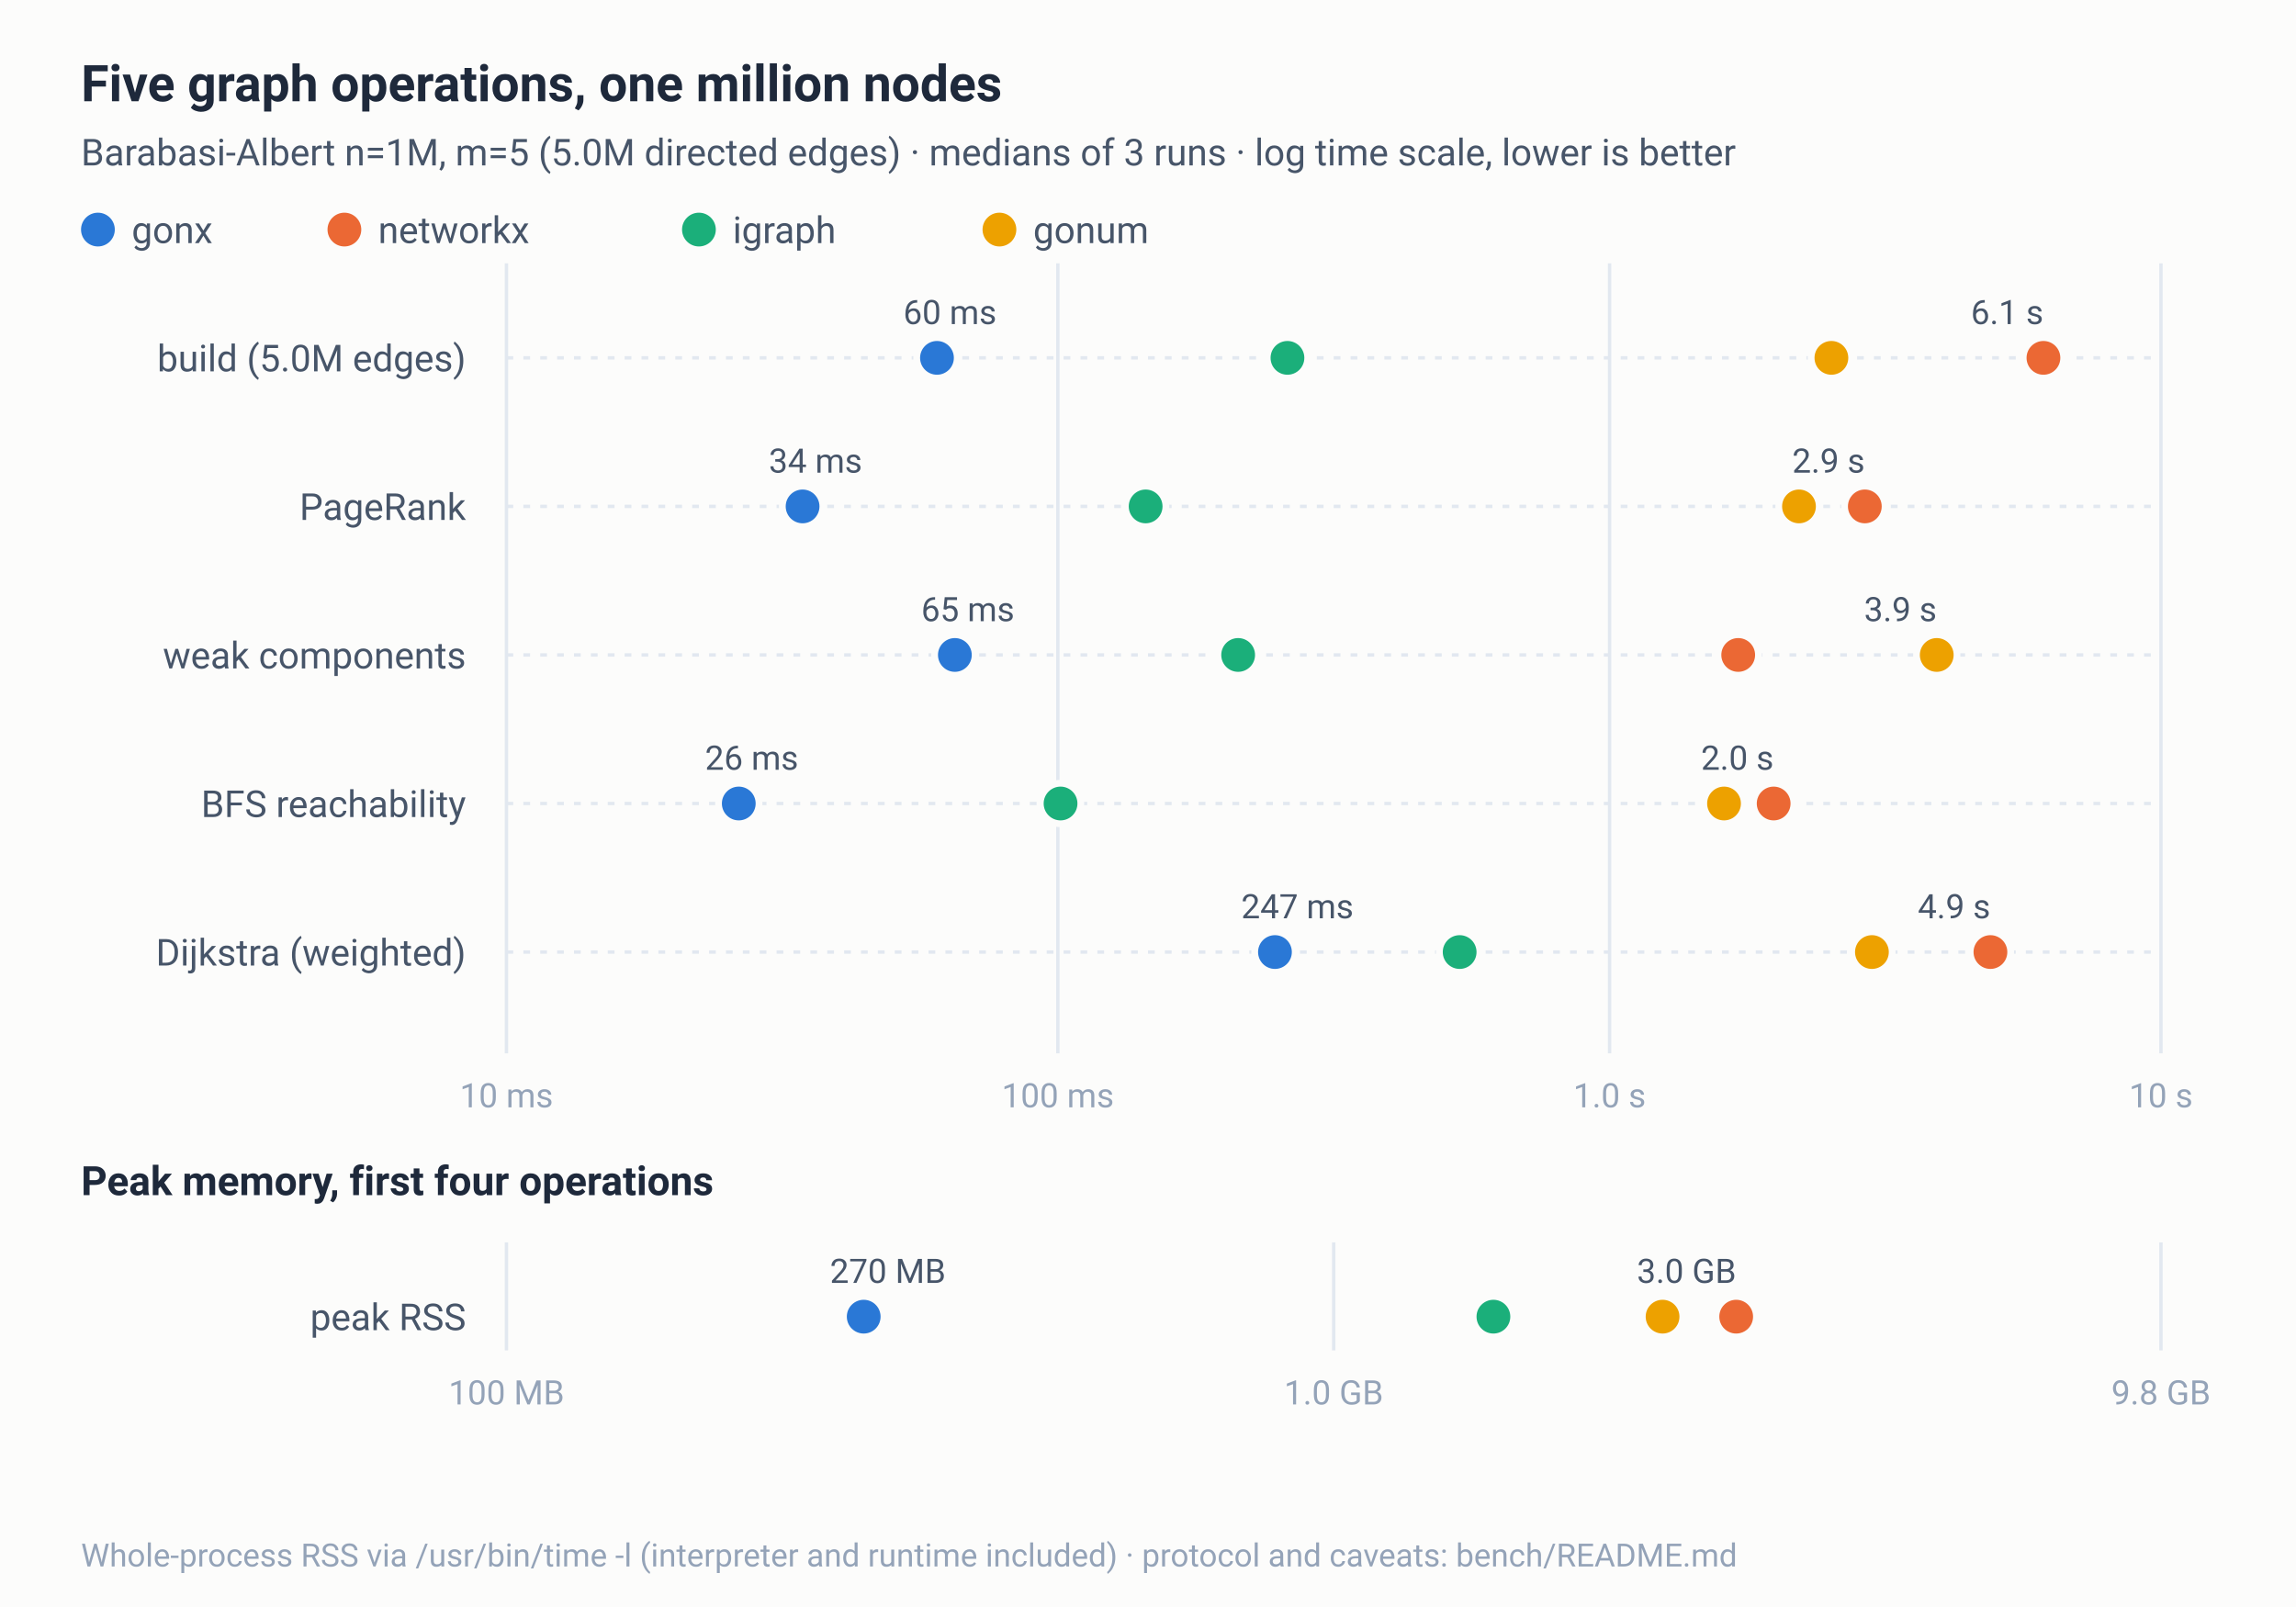
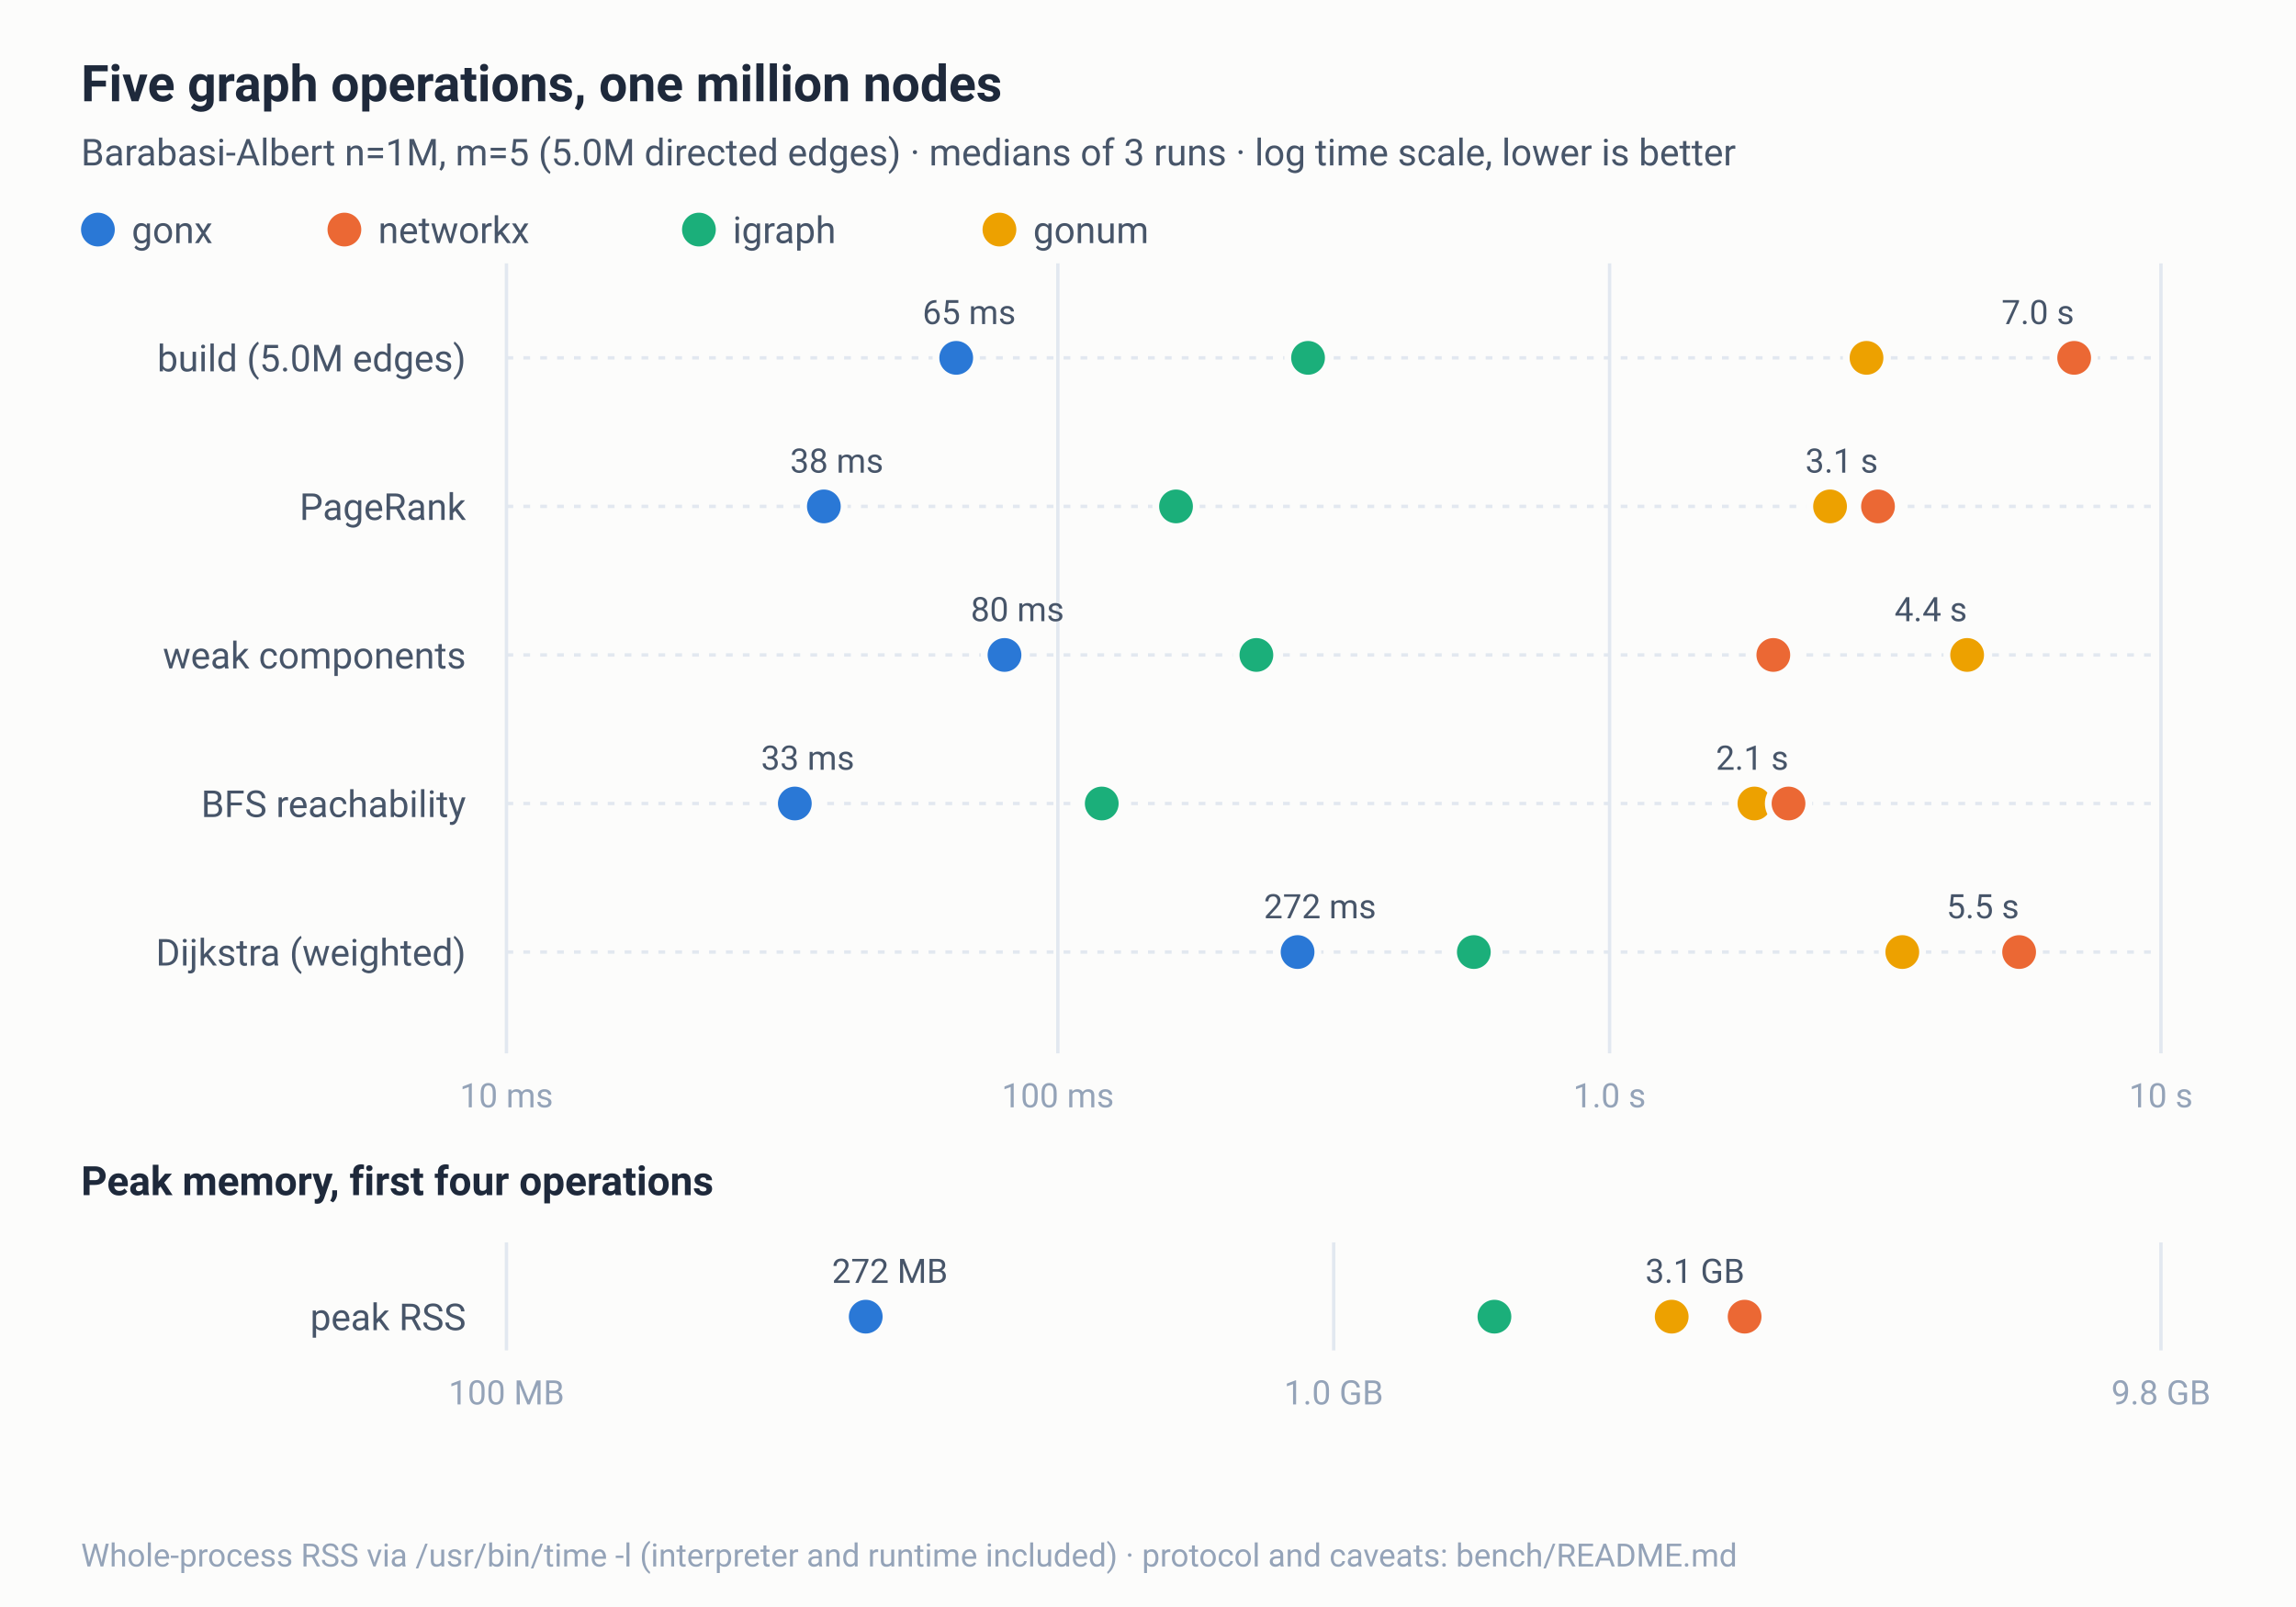
<svg xmlns="http://www.w3.org/2000/svg" width="680" height="476" viewBox="0 0 680 476" font-family="-apple-system, 'Segoe UI', Roboto, sans-serif">
  <rect width="680" height="476" fill="#fcfcfb" />
  <text x="24" y="30" font-size="15" font-weight="600" fill="#1e293b">Five graph operations, one million nodes</text>
  <text x="24" y="49" font-size="11" fill="#475569">Barabasi-Albert n=1M, m=5 (5.0M directed edges) · medians of 3 runs · log time scale, lower is better</text>
  <circle cx="29" cy="68" r="5" fill="#2a78d6" />
  <text x="39" y="72" font-size="11" fill="#475569">gonx</text>
  <circle cx="102" cy="68" r="5" fill="#eb6834" />
  <text x="112" y="72" font-size="11" fill="#475569">networkx</text>
  <circle cx="207" cy="68" r="5" fill="#1baf7a" />
  <text x="217" y="72" font-size="11" fill="#475569">igraph</text>
  <circle cx="296" cy="68" r="5" fill="#eda100" />
  <text x="306" y="72" font-size="11" fill="#475569">gonum</text>
  <line x1="150.0" y1="78" x2="150.0" y2="312" stroke="#e2e8f0" />
  <text x="150.0" y="328" font-size="10" fill="#94a3b8" text-anchor="middle">10 ms</text>
  <line x1="313.3" y1="78" x2="313.3" y2="312" stroke="#e2e8f0" />
  <text x="313.3" y="328" font-size="10" fill="#94a3b8" text-anchor="middle">100 ms</text>
  <line x1="476.7" y1="78" x2="476.7" y2="312" stroke="#e2e8f0" />
  <text x="476.7" y="328" font-size="10" fill="#94a3b8" text-anchor="middle">1.0 s</text>
  <line x1="640.0" y1="78" x2="640.0" y2="312" stroke="#e2e8f0" />
  <text x="640.0" y="328" font-size="10" fill="#94a3b8" text-anchor="middle">10 s</text>
  <text x="138" y="110" font-size="11" fill="#475569" text-anchor="end">build (5.0M edges)</text>
  <line x1="150" y1="106" x2="640" y2="106" stroke="#e2e8f0" stroke-dasharray="2,3" />
-   <circle cx="277.5" cy="106" r="6" fill="#2a78d6" stroke="#fcfcfb" stroke-width="2" />
-   <text x="267.5" y="96" font-size="10" fill="#475569" text-anchor="start">60 ms</text>
-   <circle cx="381.3" cy="106" r="6" fill="#1baf7a" stroke="#fcfcfb" stroke-width="2" />
-   <circle cx="542.4" cy="106" r="6" fill="#eda100" stroke="#fcfcfb" stroke-width="2" />
-   <circle cx="605.2" cy="106" r="6" fill="#eb6834" stroke="#fcfcfb" stroke-width="2" />
-   <text x="605.2" y="96" font-size="10" fill="#475569" text-anchor="end">6.1 s</text>
+   <circle cx="283.2" cy="106" r="6" fill="#2a78d6" stroke="#fcfcfb" stroke-width="2" />
+   <text x="273.2" y="96" font-size="10" fill="#475569" text-anchor="start">65 ms</text>
+   <circle cx="387.4" cy="106" r="6" fill="#1baf7a" stroke="#fcfcfb" stroke-width="2" />
+   <circle cx="552.8" cy="106" r="6" fill="#eda100" stroke="#fcfcfb" stroke-width="2" />
+   <circle cx="614.3" cy="106" r="6" fill="#eb6834" stroke="#fcfcfb" stroke-width="2" />
+   <text x="614.3" y="96" font-size="10" fill="#475569" text-anchor="end">7.0 s</text>
  <text x="138" y="154" font-size="11" fill="#475569" text-anchor="end">PageRank</text>
  <line x1="150" y1="150" x2="640" y2="150" stroke="#e2e8f0" stroke-dasharray="2,3" />
-   <circle cx="237.7" cy="150" r="6" fill="#2a78d6" stroke="#fcfcfb" stroke-width="2" />
-   <text x="227.7" y="140" font-size="10" fill="#475569" text-anchor="start">34 ms</text>
-   <circle cx="339.3" cy="150" r="6" fill="#1baf7a" stroke="#fcfcfb" stroke-width="2" />
-   <circle cx="532.8" cy="150" r="6" fill="#eda100" stroke="#fcfcfb" stroke-width="2" />
-   <circle cx="552.3" cy="150" r="6" fill="#eb6834" stroke="#fcfcfb" stroke-width="2" />
-   <text x="552.3" y="140" font-size="10" fill="#475569" text-anchor="end">2.9 s</text>
+   <circle cx="244.0" cy="150" r="6" fill="#2a78d6" stroke="#fcfcfb" stroke-width="2" />
+   <text x="234.0" y="140" font-size="10" fill="#475569" text-anchor="start">38 ms</text>
+   <circle cx="348.3" cy="150" r="6" fill="#1baf7a" stroke="#fcfcfb" stroke-width="2" />
+   <circle cx="542.0" cy="150" r="6" fill="#eda100" stroke="#fcfcfb" stroke-width="2" />
+   <circle cx="556.2" cy="150" r="6" fill="#eb6834" stroke="#fcfcfb" stroke-width="2" />
+   <text x="556.2" y="140" font-size="10" fill="#475569" text-anchor="end">3.1 s</text>
  <text x="138" y="198" font-size="11" fill="#475569" text-anchor="end">weak components</text>
  <line x1="150" y1="194" x2="640" y2="194" stroke="#e2e8f0" stroke-dasharray="2,3" />
-   <circle cx="282.8" cy="194" r="6" fill="#2a78d6" stroke="#fcfcfb" stroke-width="2" />
-   <text x="272.8" y="184" font-size="10" fill="#475569" text-anchor="start">65 ms</text>
-   <circle cx="366.7" cy="194" r="6" fill="#1baf7a" stroke="#fcfcfb" stroke-width="2" />
-   <circle cx="514.8" cy="194" r="6" fill="#eb6834" stroke="#fcfcfb" stroke-width="2" />
-   <circle cx="573.6" cy="194" r="6" fill="#eda100" stroke="#fcfcfb" stroke-width="2" />
-   <text x="573.6" y="184" font-size="10" fill="#475569" text-anchor="end">3.9 s</text>
+   <circle cx="297.5" cy="194" r="6" fill="#2a78d6" stroke="#fcfcfb" stroke-width="2" />
+   <text x="287.5" y="184" font-size="10" fill="#475569" text-anchor="start">80 ms</text>
+   <circle cx="372.1" cy="194" r="6" fill="#1baf7a" stroke="#fcfcfb" stroke-width="2" />
+   <circle cx="525.2" cy="194" r="6" fill="#eb6834" stroke="#fcfcfb" stroke-width="2" />
+   <circle cx="582.6" cy="194" r="6" fill="#eda100" stroke="#fcfcfb" stroke-width="2" />
+   <text x="582.6" y="184" font-size="10" fill="#475569" text-anchor="end">4.4 s</text>
  <text x="138" y="242" font-size="11" fill="#475569" text-anchor="end">BFS reachability</text>
  <line x1="150" y1="238" x2="640" y2="238" stroke="#e2e8f0" stroke-dasharray="2,3" />
-   <circle cx="218.8" cy="238" r="6" fill="#2a78d6" stroke="#fcfcfb" stroke-width="2" />
-   <text x="208.8" y="228" font-size="10" fill="#475569" text-anchor="start">26 ms</text>
-   <circle cx="314.1" cy="238" r="6" fill="#1baf7a" stroke="#fcfcfb" stroke-width="2" />
-   <circle cx="510.6" cy="238" r="6" fill="#eda100" stroke="#fcfcfb" stroke-width="2" />
-   <circle cx="525.3" cy="238" r="6" fill="#eb6834" stroke="#fcfcfb" stroke-width="2" />
-   <text x="525.3" y="228" font-size="10" fill="#475569" text-anchor="end">2.0 s</text>
+   <circle cx="235.4" cy="238" r="6" fill="#2a78d6" stroke="#fcfcfb" stroke-width="2" />
+   <text x="225.4" y="228" font-size="10" fill="#475569" text-anchor="start">33 ms</text>
+   <circle cx="326.3" cy="238" r="6" fill="#1baf7a" stroke="#fcfcfb" stroke-width="2" />
+   <circle cx="519.6" cy="238" r="6" fill="#eda100" stroke="#fcfcfb" stroke-width="2" />
+   <circle cx="529.7" cy="238" r="6" fill="#eb6834" stroke="#fcfcfb" stroke-width="2" />
+   <text x="529.7" y="228" font-size="10" fill="#475569" text-anchor="end">2.1 s</text>
  <text x="138" y="286" font-size="11" fill="#475569" text-anchor="end">Dijkstra (weighted)</text>
  <line x1="150" y1="282" x2="640" y2="282" stroke="#e2e8f0" stroke-dasharray="2,3" />
-   <circle cx="377.6" cy="282" r="6" fill="#2a78d6" stroke="#fcfcfb" stroke-width="2" />
-   <text x="367.6" y="272" font-size="10" fill="#475569" text-anchor="start">247 ms</text>
-   <circle cx="432.3" cy="282" r="6" fill="#1baf7a" stroke="#fcfcfb" stroke-width="2" />
-   <circle cx="554.4" cy="282" r="6" fill="#eda100" stroke="#fcfcfb" stroke-width="2" />
-   <circle cx="589.5" cy="282" r="6" fill="#eb6834" stroke="#fcfcfb" stroke-width="2" />
-   <text x="589.5" y="272" font-size="10" fill="#475569" text-anchor="end">4.9 s</text>
+   <circle cx="384.3" cy="282" r="6" fill="#2a78d6" stroke="#fcfcfb" stroke-width="2" />
+   <text x="374.3" y="272" font-size="10" fill="#475569" text-anchor="start">272 ms</text>
+   <circle cx="436.5" cy="282" r="6" fill="#1baf7a" stroke="#fcfcfb" stroke-width="2" />
+   <circle cx="563.4" cy="282" r="6" fill="#eda100" stroke="#fcfcfb" stroke-width="2" />
+   <circle cx="598.0" cy="282" r="6" fill="#eb6834" stroke="#fcfcfb" stroke-width="2" />
+   <text x="598.0" y="272" font-size="10" fill="#475569" text-anchor="end">5.5 s</text>
  <text x="24" y="354" font-size="12" font-weight="600" fill="#1e293b">Peak memory, first four operations</text>
  <line x1="150.0" y1="368" x2="150.0" y2="400" stroke="#e2e8f0" />
  <text x="150.0" y="416" font-size="10" fill="#94a3b8" text-anchor="middle">100 MB</text>
  <line x1="395.0" y1="368" x2="395.0" y2="400" stroke="#e2e8f0" />
  <text x="395.0" y="416" font-size="10" fill="#94a3b8" text-anchor="middle">1.0 GB</text>
  <line x1="640.0" y1="368" x2="640.0" y2="400" stroke="#e2e8f0" />
  <text x="640.0" y="416" font-size="10" fill="#94a3b8" text-anchor="middle">9.8 GB</text>
  <text x="138" y="394" font-size="11" fill="#475569" text-anchor="end">peak RSS</text>
-   <circle cx="255.8" cy="390" r="6" fill="#2a78d6" stroke="#fcfcfb" stroke-width="2" />
-   <text x="245.8" y="380" font-size="10" fill="#475569" text-anchor="start">270 MB</text>
-   <circle cx="514.2" cy="390" r="6" fill="#eb6834" stroke="#fcfcfb" stroke-width="2" />
-   <text x="514.2" y="380" font-size="10" fill="#475569" text-anchor="end">3.0 GB</text>
-   <circle cx="442.3" cy="390" r="6" fill="#1baf7a" stroke="#fcfcfb" stroke-width="2" />
-   <circle cx="492.4" cy="390" r="6" fill="#eda100" stroke="#fcfcfb" stroke-width="2" />
+   <circle cx="256.4" cy="390" r="6" fill="#2a78d6" stroke="#fcfcfb" stroke-width="2" />
+   <text x="246.4" y="380" font-size="10" fill="#475569" text-anchor="start">272 MB</text>
+   <circle cx="516.7" cy="390" r="6" fill="#eb6834" stroke="#fcfcfb" stroke-width="2" />
+   <text x="516.7" y="380" font-size="10" fill="#475569" text-anchor="end">3.1 GB</text>
+   <circle cx="442.6" cy="390" r="6" fill="#1baf7a" stroke="#fcfcfb" stroke-width="2" />
+   <circle cx="495.1" cy="390" r="6" fill="#eda100" stroke="#fcfcfb" stroke-width="2" />
  <text x="24" y="464" font-size="9.5" fill="#94a3b8">Whole-process RSS via /usr/bin/time -l (interpreter and runtime included) · protocol and caveats: bench/README.md</text>
</svg>
